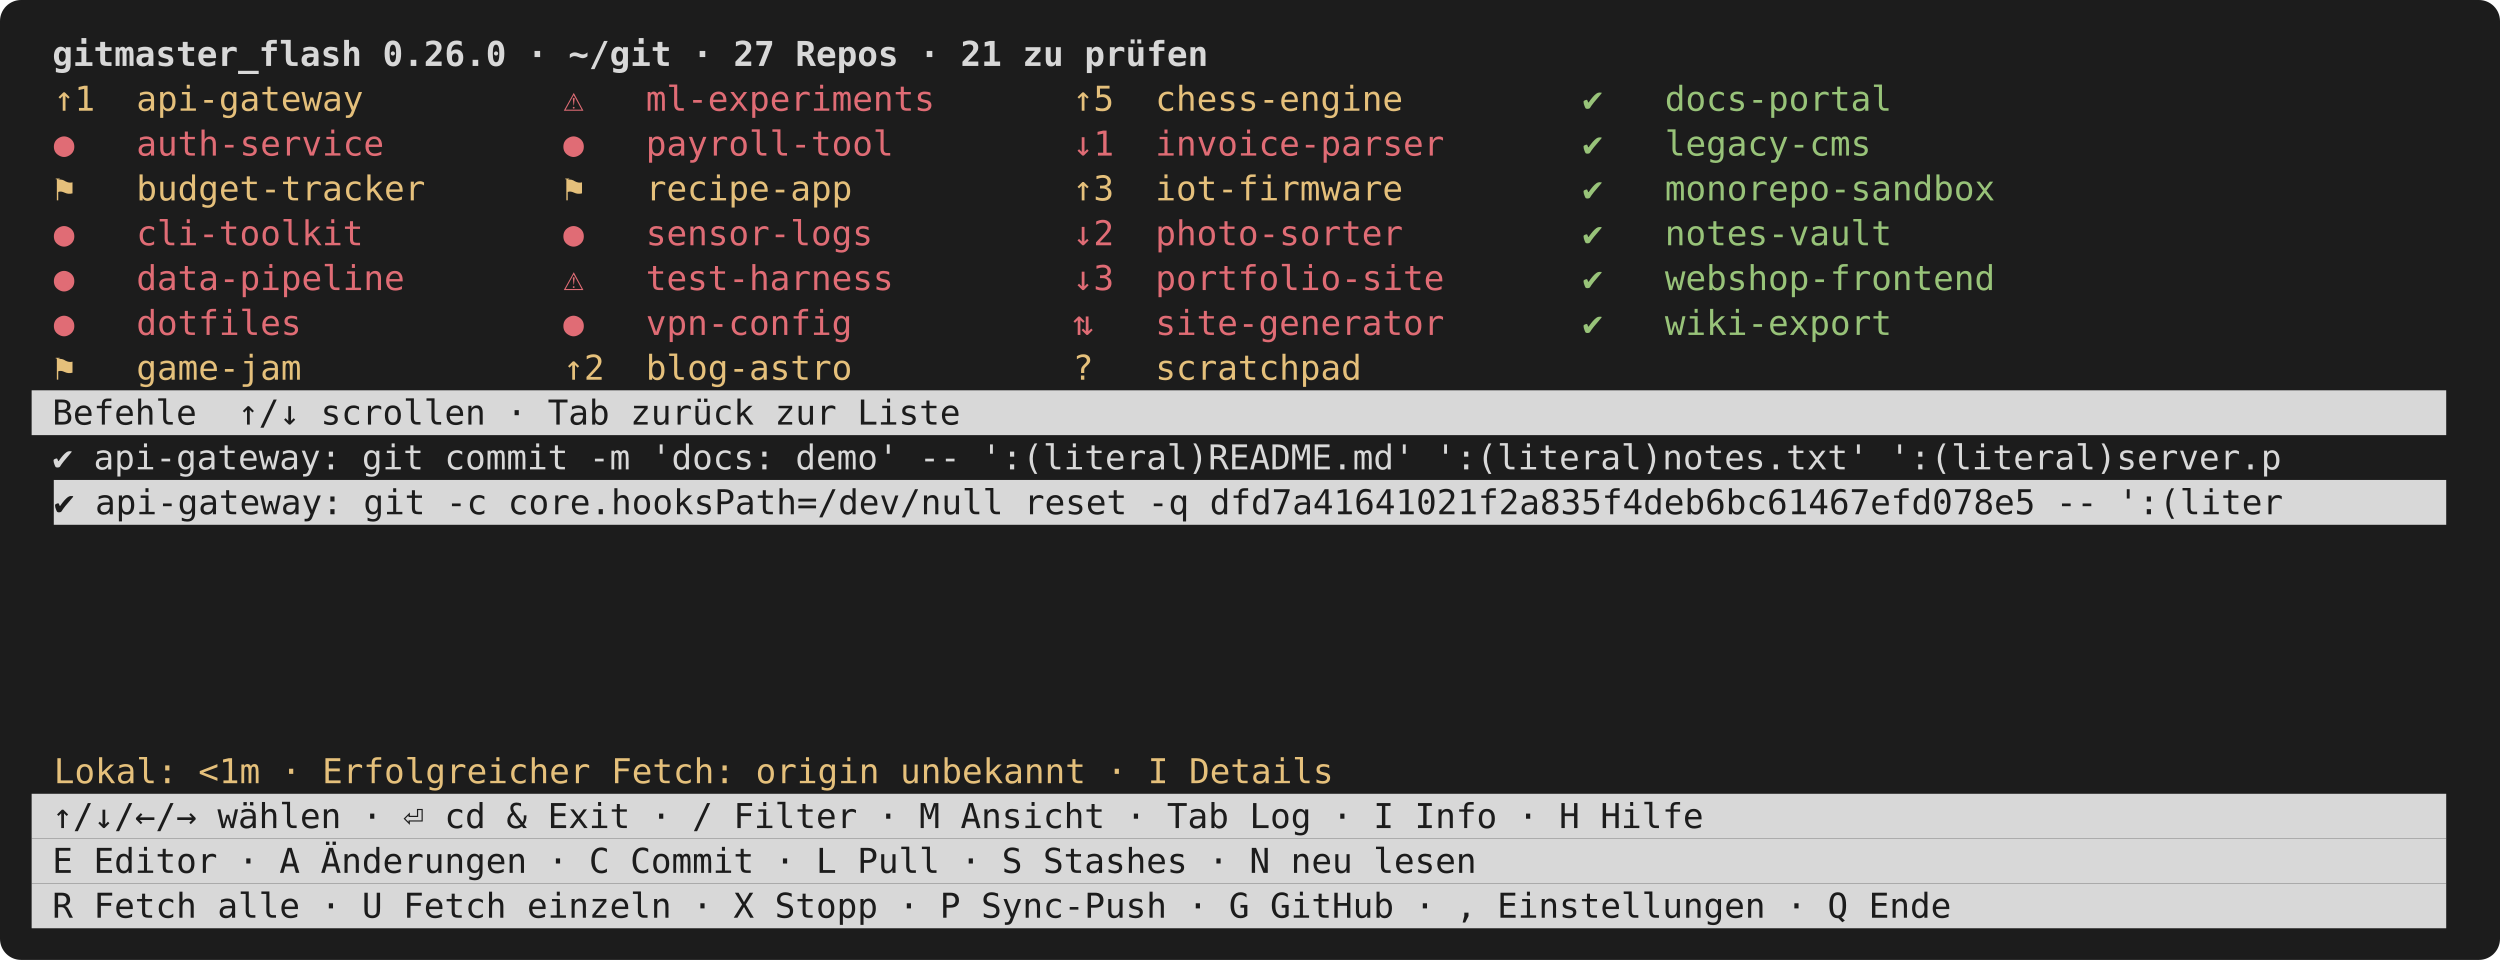
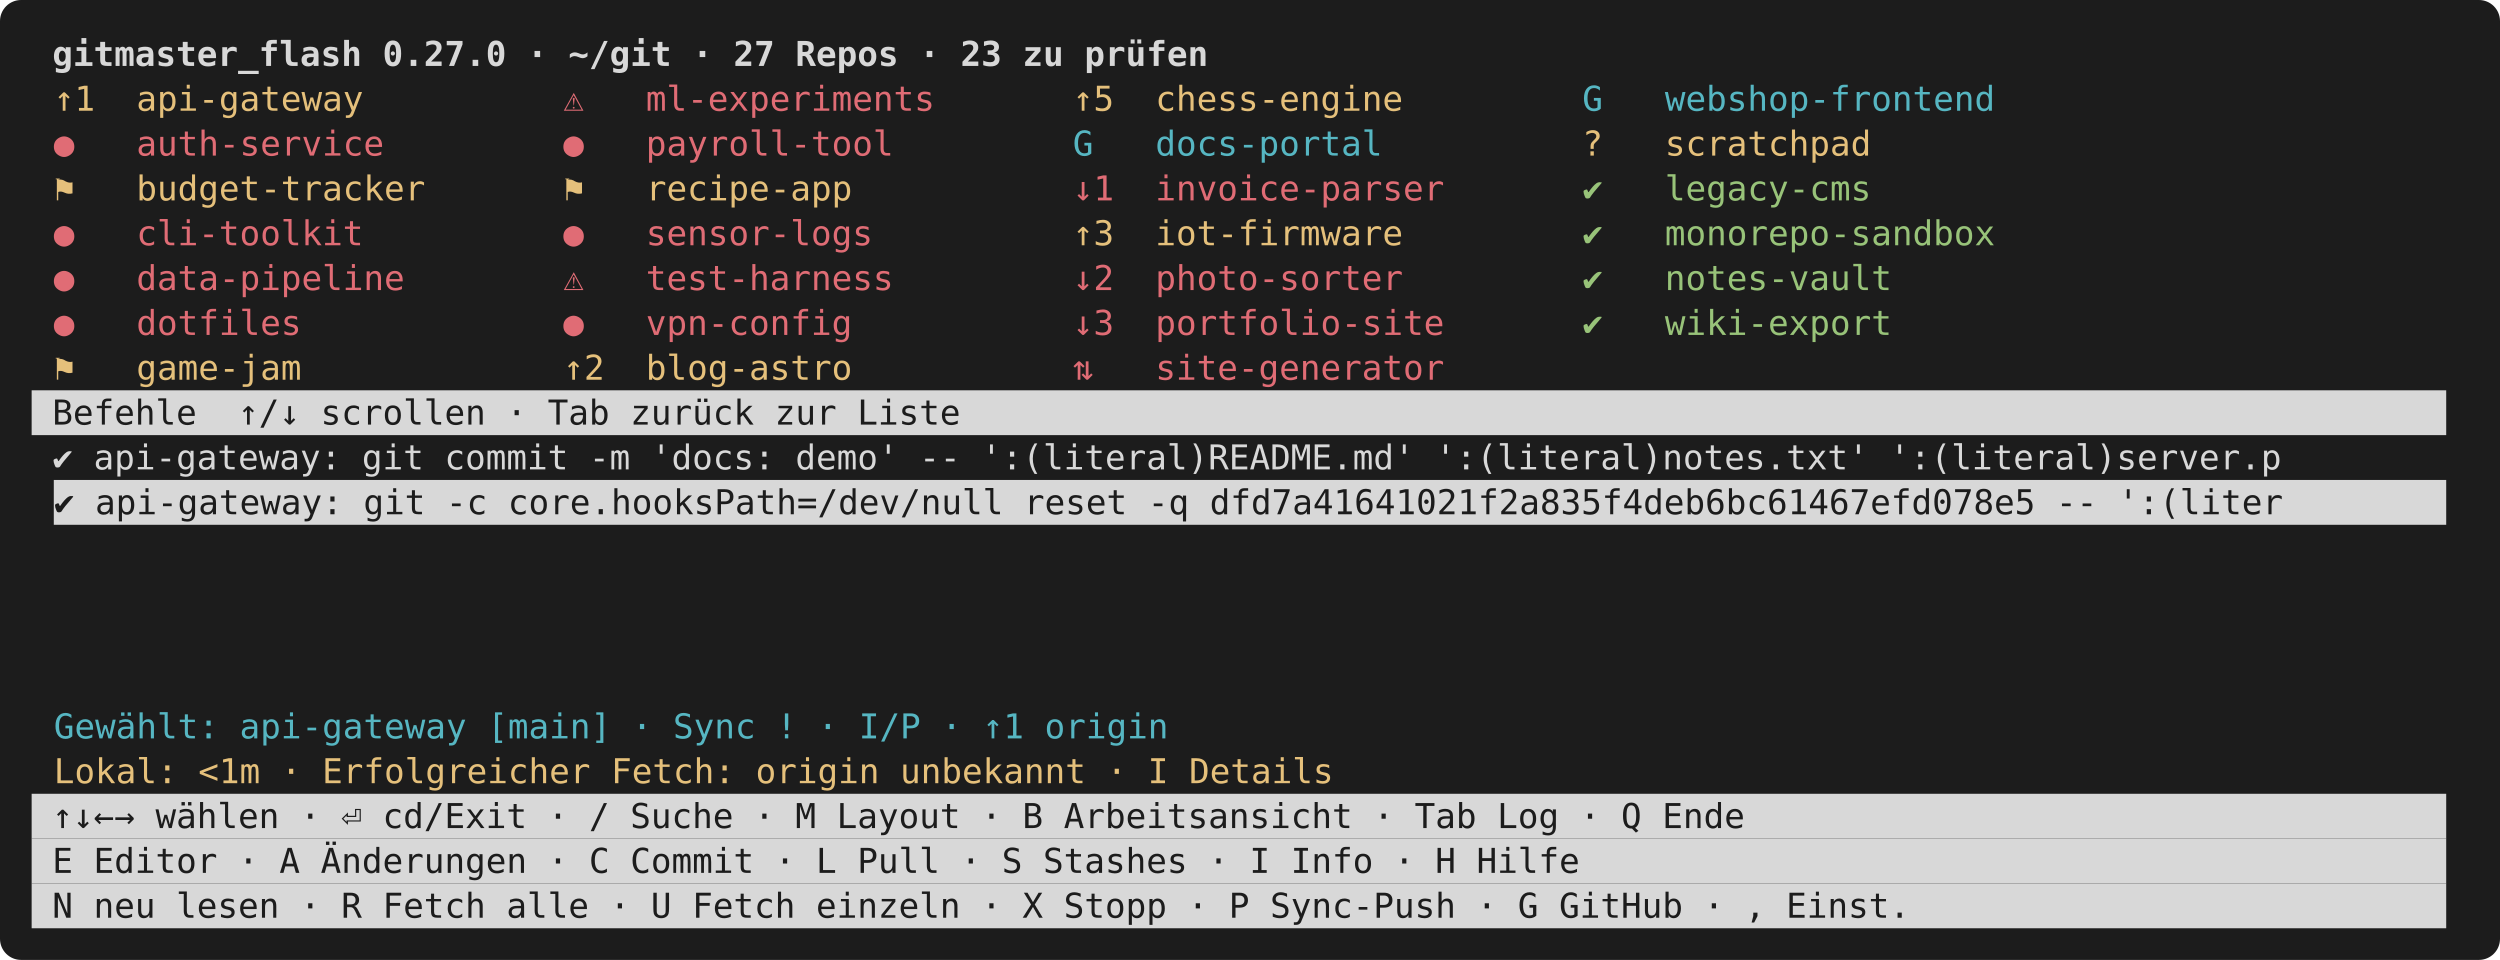
<svg xmlns="http://www.w3.org/2000/svg" viewBox="0 0 948 364" width="948" height="364" font-family="ui-monospace,SFMono-Regular,Menlo,Consolas,monospace" font-size="13">
  <rect width="948" height="364" rx="8" fill="#1c1c1c" />
-   <text x="12.0" y="25.0" fill="#d8d8d8" font-weight="bold" xml:space="preserve"> gitmaster_flash 0.26.0 · ~/git · 27 Repos · 21 zu prüfen                                                    </text>
+   <text x="12.0" y="25.0" fill="#d8d8d8" font-weight="bold" xml:space="preserve"> gitmaster_flash 0.27.0 · ~/git · 27 Repos · 23 zu prüfen                                                    </text>
  <text x="20.4" y="42.0" fill="#e5c07b" xml:space="preserve">↑1  api-gateway      </text>
  <text x="213.6" y="42.0" fill="#e06c75" xml:space="preserve">⚠   ml-experiments   </text>
  <text x="406.8" y="42.0" fill="#e5c07b" xml:space="preserve">↑5  chess-engine     </text>
-   <text x="600.0" y="42.0" fill="#98c379" xml:space="preserve">✔   docs-portal      </text>
+   <text x="600.0" y="42.0" fill="#56b6c2" xml:space="preserve">G   webshop-frontend </text>
  <text x="20.4" y="59.0" fill="#e06c75" xml:space="preserve">●   auth-service     </text>
  <text x="213.6" y="59.0" fill="#e06c75" xml:space="preserve">●   payroll-tool     </text>
-   <text x="406.8" y="59.0" fill="#e06c75" xml:space="preserve">↓1  invoice-parser   </text>
-   <text x="600.0" y="59.0" fill="#98c379" xml:space="preserve">✔   legacy-cms       </text>
+   <text x="406.8" y="59.0" fill="#56b6c2" xml:space="preserve">G   docs-portal      </text>
+   <text x="600.0" y="59.0" fill="#e5c07b" xml:space="preserve">?   scratchpad       </text>
  <text x="20.4" y="76.0" fill="#e5c07b" xml:space="preserve">⚑   budget-tracker   </text>
  <text x="213.6" y="76.0" fill="#e5c07b" xml:space="preserve">⚑   recipe-app       </text>
-   <text x="406.8" y="76.0" fill="#e5c07b" xml:space="preserve">↑3  iot-firmware     </text>
-   <text x="600.0" y="76.0" fill="#98c379" xml:space="preserve">✔   monorepo-sandbox </text>
+   <text x="406.8" y="76.0" fill="#e06c75" xml:space="preserve">↓1  invoice-parser   </text>
+   <text x="600.0" y="76.0" fill="#98c379" xml:space="preserve">✔   legacy-cms       </text>
  <text x="20.4" y="93.0" fill="#e06c75" xml:space="preserve">●   cli-toolkit      </text>
  <text x="213.6" y="93.0" fill="#e06c75" xml:space="preserve">●   sensor-logs      </text>
-   <text x="406.8" y="93.0" fill="#e06c75" xml:space="preserve">↓2  photo-sorter     </text>
-   <text x="600.0" y="93.0" fill="#98c379" xml:space="preserve">✔   notes-vault      </text>
+   <text x="406.8" y="93.0" fill="#e5c07b" xml:space="preserve">↑3  iot-firmware     </text>
+   <text x="600.0" y="93.0" fill="#98c379" xml:space="preserve">✔   monorepo-sandbox </text>
  <text x="20.4" y="110.0" fill="#e06c75" xml:space="preserve">●   data-pipeline    </text>
  <text x="213.6" y="110.0" fill="#e06c75" xml:space="preserve">⚠   test-harness     </text>
-   <text x="406.8" y="110.0" fill="#e06c75" xml:space="preserve">↓3  portfolio-site   </text>
-   <text x="600.0" y="110.0" fill="#98c379" xml:space="preserve">✔   webshop-frontend </text>
+   <text x="406.8" y="110.0" fill="#e06c75" xml:space="preserve">↓2  photo-sorter     </text>
+   <text x="600.0" y="110.0" fill="#98c379" xml:space="preserve">✔   notes-vault      </text>
  <text x="20.4" y="127.0" fill="#e06c75" xml:space="preserve">●   dotfiles         </text>
  <text x="213.6" y="127.0" fill="#e06c75" xml:space="preserve">●   vpn-config       </text>
-   <text x="406.8" y="127.0" fill="#e06c75" xml:space="preserve">⇅   site-generator   </text>
+   <text x="406.8" y="127.0" fill="#e06c75" xml:space="preserve">↓3  portfolio-site   </text>
  <text x="600.0" y="127.0" fill="#98c379" xml:space="preserve">✔   wiki-export      </text>
  <text x="20.4" y="144.0" fill="#e5c07b" xml:space="preserve">⚑   game-jam         </text>
  <text x="213.6" y="144.0" fill="#e5c07b" xml:space="preserve">↑2  blog-astro       </text>
-   <text x="406.8" y="144.0" fill="#e5c07b" xml:space="preserve">?   scratchpad       </text>
+   <text x="406.8" y="144.0" fill="#e06c75" xml:space="preserve">⇅   site-generator   </text>
  <rect x="12.0" y="148.0" width="915.6" height="17.0" fill="#d8d8d8" />
  <text x="12.0" y="161.0" fill="#1c1c1c" xml:space="preserve"> Befehle  ↑/↓ scrollen · Tab zurück zur Liste                                                                </text>
  <text x="12.0" y="178.0" fill="#d8d8d8" xml:space="preserve"> ✔ api-gateway: git commit -m 'docs: demo' -- ':(literal)README.md' ':(literal)notes.txt' ':(literal)server.p </text>
  <rect x="20.4" y="182.0" width="907.2" height="17.0" fill="#d8d8d8" />
  <text x="20.4" y="195.0" fill="#1c1c1c" xml:space="preserve">✔ api-gateway: git -c core.hooksPath=/dev/null reset -q dfd7a41641021f2a835f4deb6bc61467efd078e5 -- ':(liter</text>
+   <text x="20.4" y="280.0" fill="#56b6c2" xml:space="preserve">Gewählt: api-gateway [main] · Sync ! · I/P · ↑1 origin</text>
  <text x="20.4" y="297.0" fill="#e5c07b" xml:space="preserve">Lokal: &lt;1m · Erfolgreicher Fetch: origin unbekannt · I Details</text>
  <rect x="12.0" y="301.0" width="915.6" height="17.0" fill="#d8d8d8" />
-   <text x="12.0" y="314.0" fill="#1c1c1c" xml:space="preserve"> ↑/↓/←/→ wählen · ⏎ cd &amp; Exit · / Filter · M Ansicht · Tab Log · I Info · H Hilfe                            </text>
+   <text x="12.0" y="314.0" fill="#1c1c1c" xml:space="preserve"> ↑↓←→ wählen · ⏎ cd/Exit · / Suche · M Layout · B Arbeitsansicht · Tab Log · Q Ende                          </text>
  <rect x="12.0" y="318.0" width="915.6" height="17.0" fill="#d8d8d8" />
-   <text x="12.0" y="331.0" fill="#1c1c1c" xml:space="preserve"> E Editor · A Änderungen · C Commit · L Pull · S Stashes · N neu lesen                                       </text>
+   <text x="12.0" y="331.0" fill="#1c1c1c" xml:space="preserve"> E Editor · A Änderungen · C Commit · L Pull · S Stashes · I Info · H Hilfe                                  </text>
  <rect x="12.0" y="335.0" width="915.6" height="17.0" fill="#d8d8d8" />
-   <text x="12.0" y="348.0" fill="#1c1c1c" xml:space="preserve"> R Fetch alle · U Fetch einzeln · X Stopp · P Sync-Push · G GitHub · , Einstellungen · Q Ende                </text>
+   <text x="12.0" y="348.0" fill="#1c1c1c" xml:space="preserve"> N neu lesen · R Fetch alle · U Fetch einzeln · X Stopp · P Sync-Push · G GitHub · , Einst.                  </text>
</svg>
